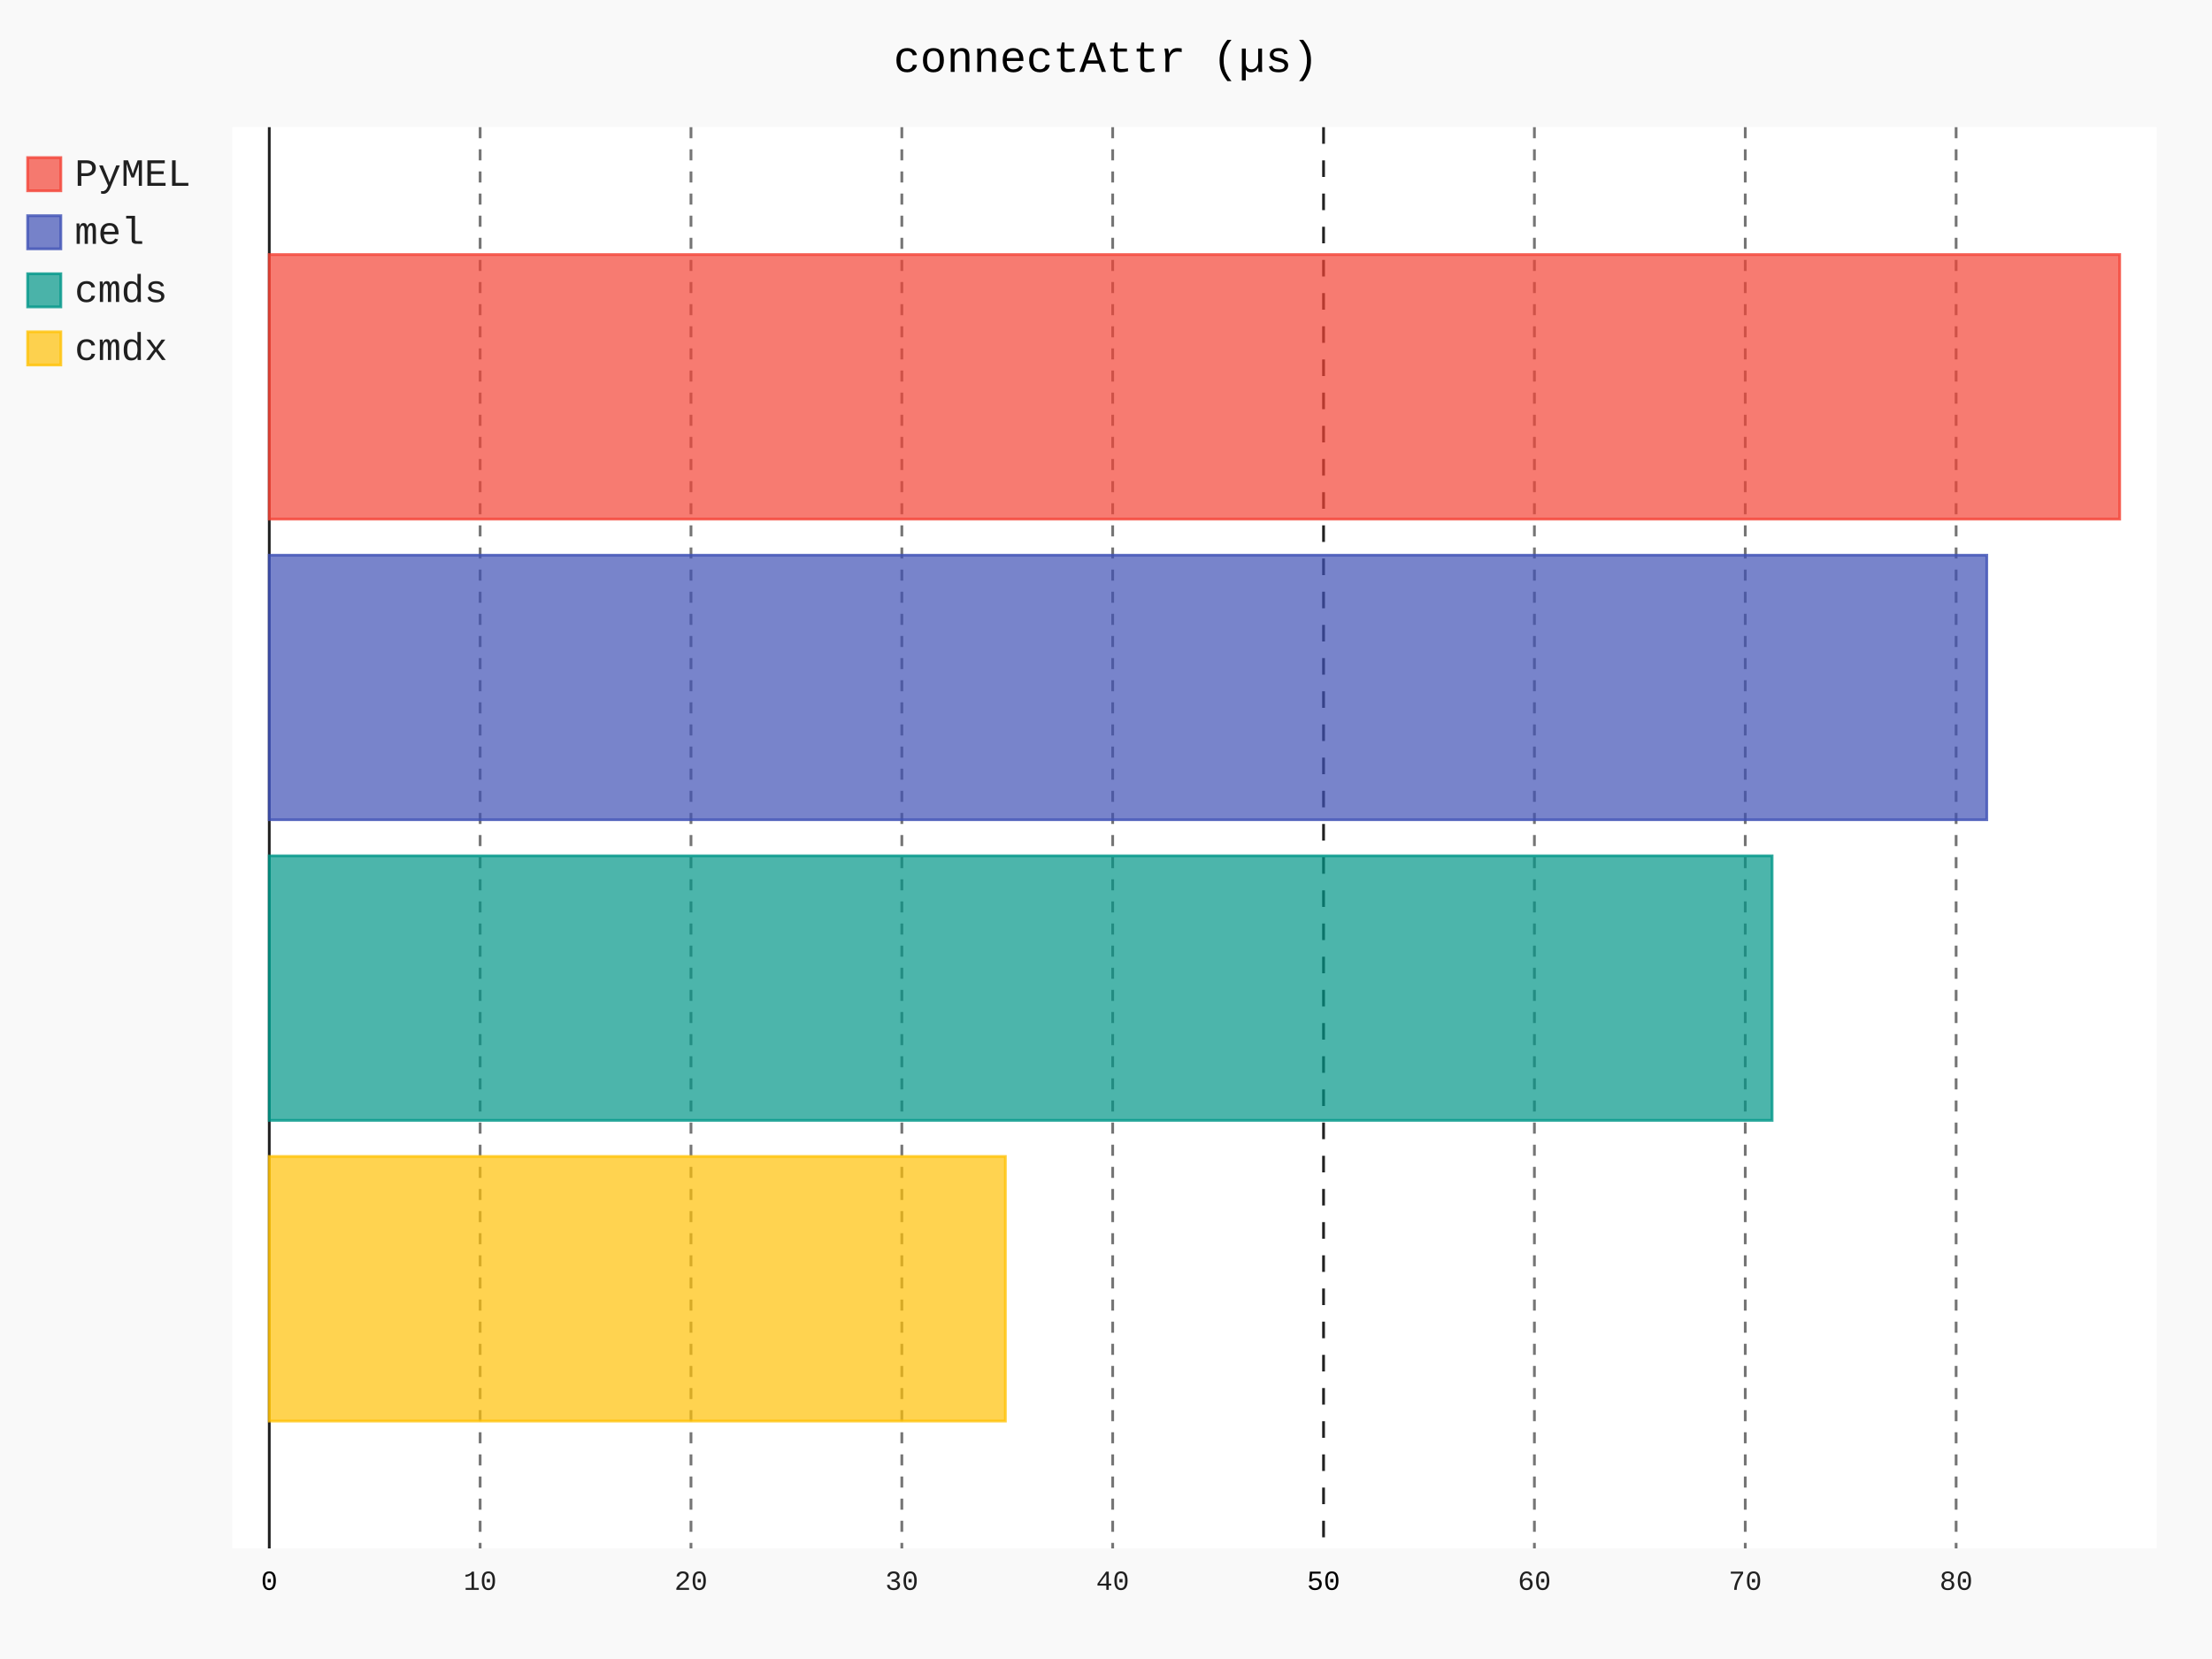
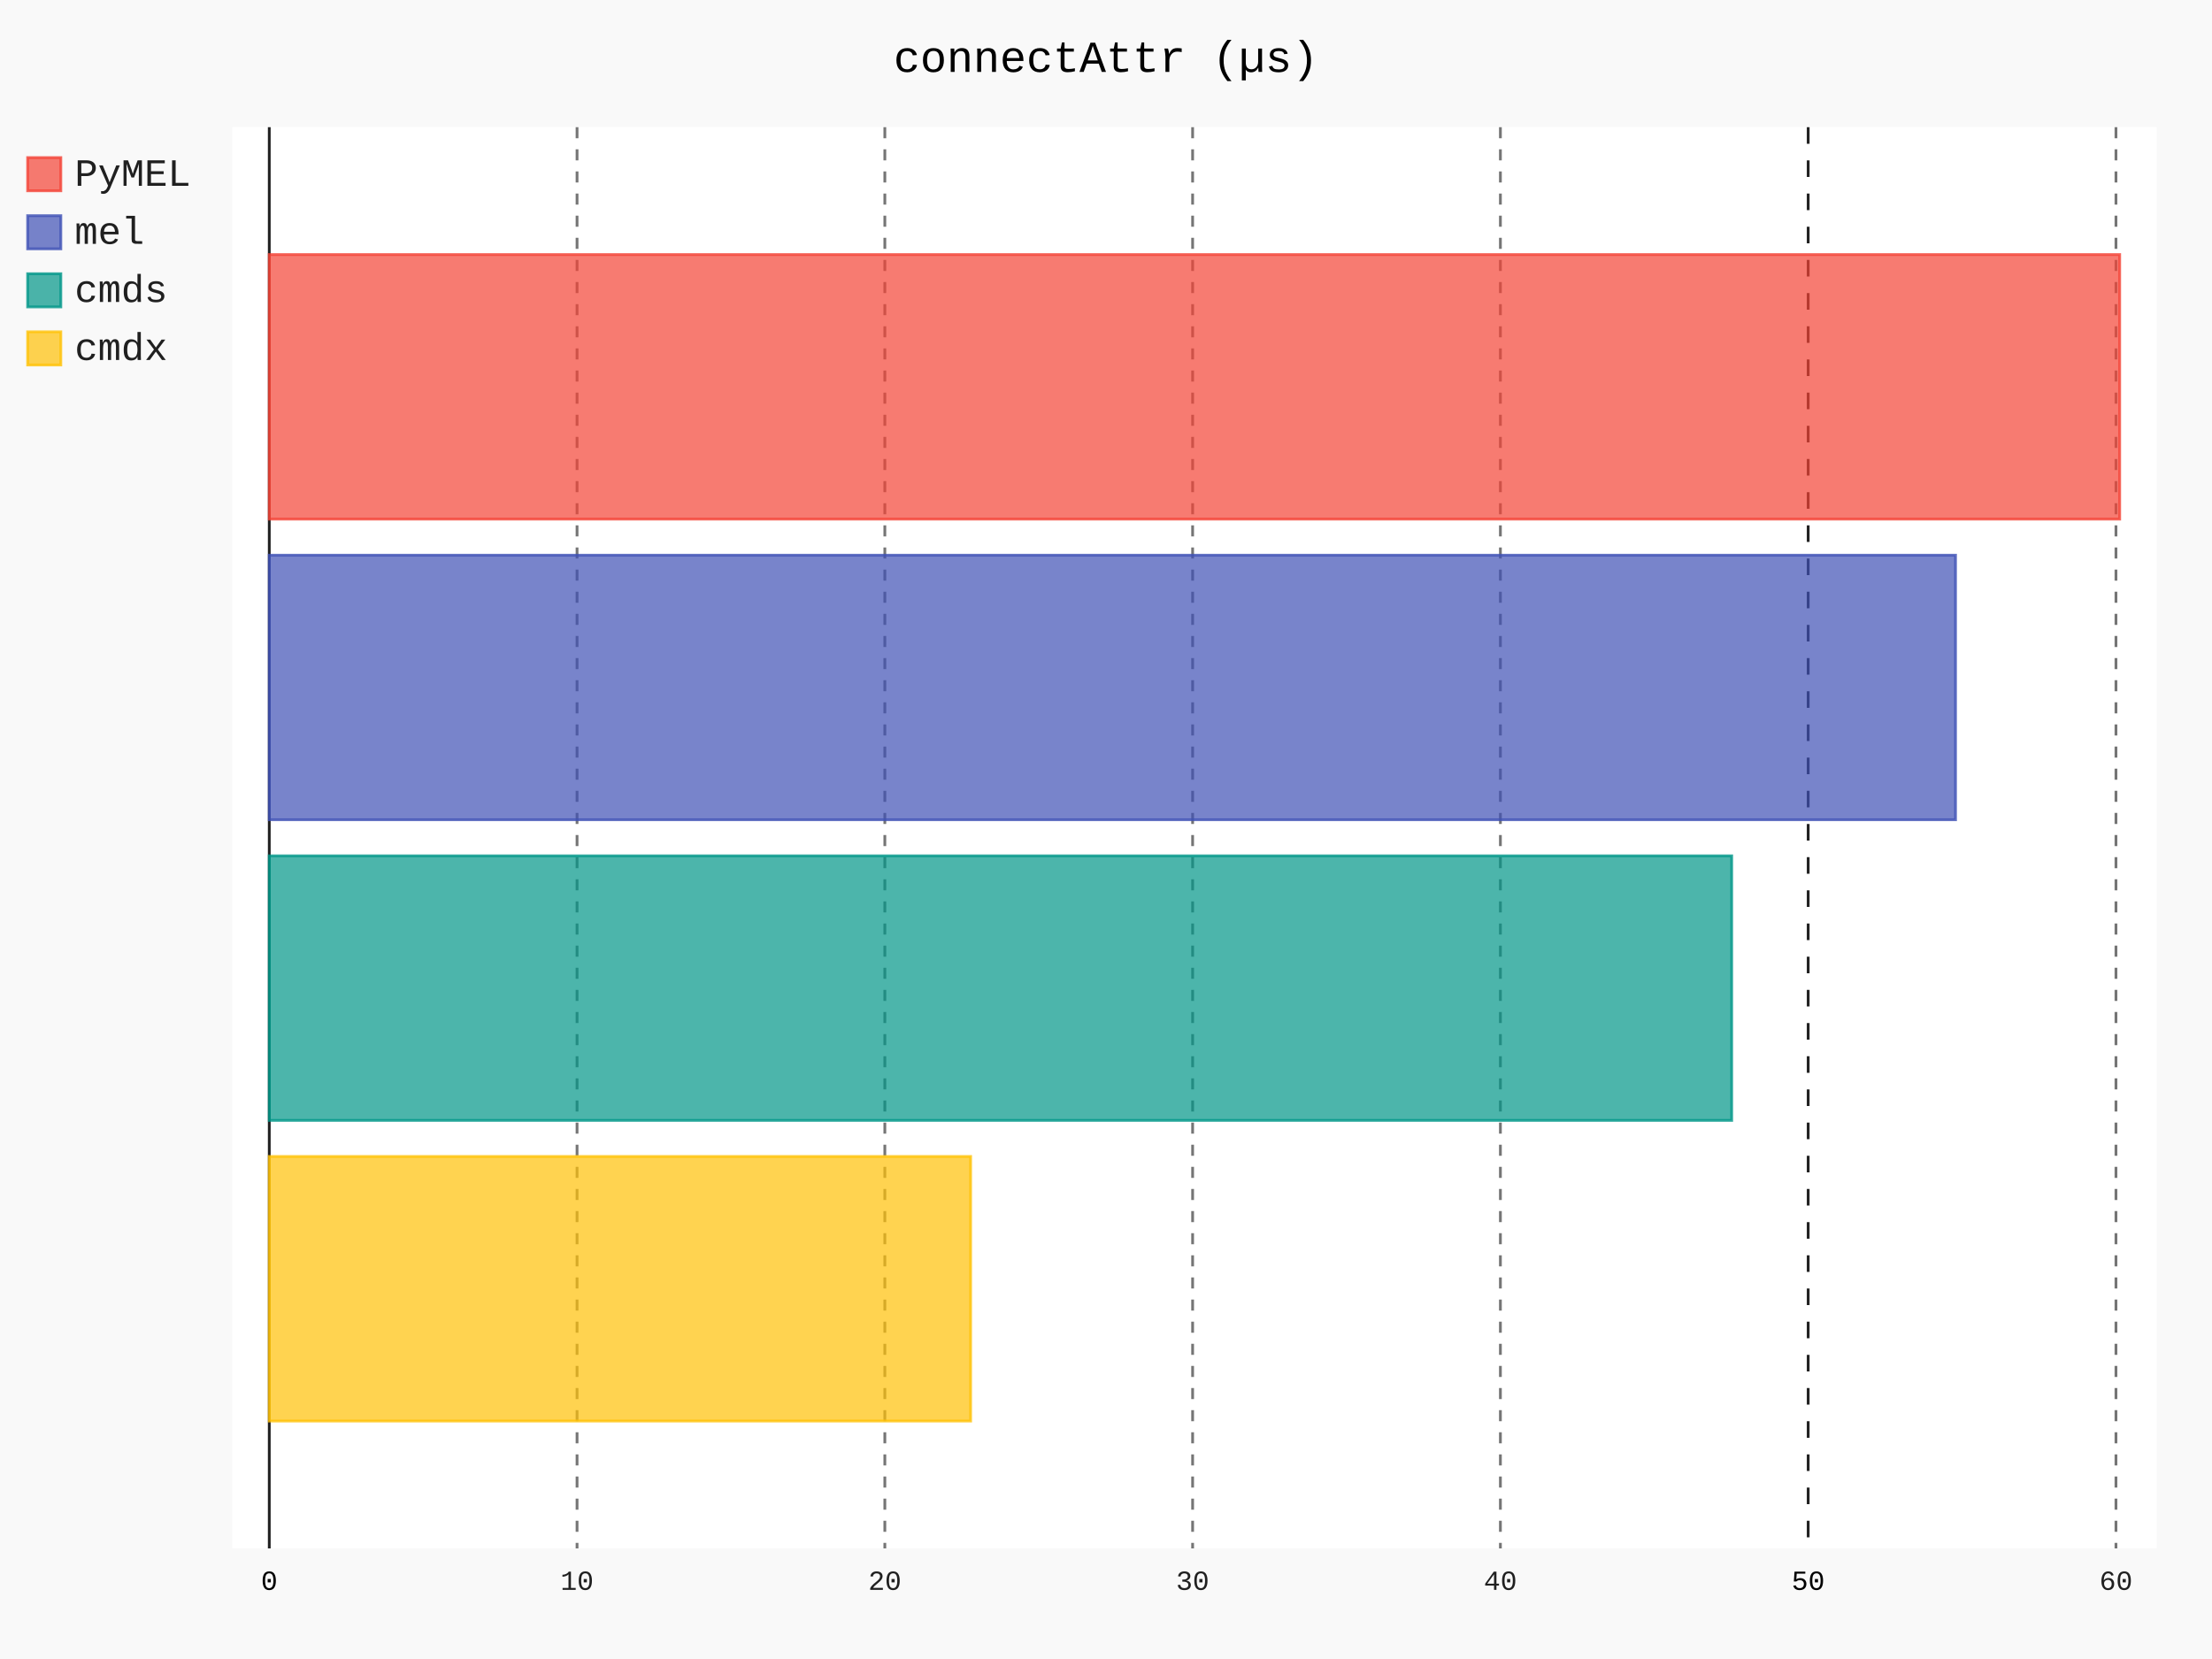
- <svg xmlns="http://www.w3.org/2000/svg" class="pygal-chart" id="chart-816800cd-5541-4dc6-8477-d2ea7f64f946" viewBox="0 0 800 600">
+ <svg xmlns="http://www.w3.org/2000/svg" class="pygal-chart" id="chart-8ecb4b6b-5104-497b-90ef-a00d9d995b98" viewBox="0 0 800 600">
  <defs>
-     <style type="text/css">#chart-816800cd-5541-4dc6-8477-d2ea7f64f946{-webkit-user-select:none;-webkit-font-smoothing:antialiased;font-family:Consolas,"Liberation Mono",Menlo,Courier,monospace}#chart-816800cd-5541-4dc6-8477-d2ea7f64f946 .title{font-family:Consolas,"Liberation Mono",Menlo,Courier,monospace;font-size:16px}#chart-816800cd-5541-4dc6-8477-d2ea7f64f946 .legends .legend text{font-family:Consolas,"Liberation Mono",Menlo,Courier,monospace;font-size:14px}#chart-816800cd-5541-4dc6-8477-d2ea7f64f946 .axis text{font-family:Consolas,"Liberation Mono",Menlo,Courier,monospace;font-size:10px}#chart-816800cd-5541-4dc6-8477-d2ea7f64f946 .axis text.major{font-family:Consolas,"Liberation Mono",Menlo,Courier,monospace;font-size:10px}#chart-816800cd-5541-4dc6-8477-d2ea7f64f946 .text-overlay text.value{font-family:Consolas,"Liberation Mono",Menlo,Courier,monospace;font-size:16px}#chart-816800cd-5541-4dc6-8477-d2ea7f64f946 .text-overlay text.label{font-family:Consolas,"Liberation Mono",Menlo,Courier,monospace;font-size:10px}#chart-816800cd-5541-4dc6-8477-d2ea7f64f946 .tooltip{font-family:Consolas,"Liberation Mono",Menlo,Courier,monospace;font-size:14px}#chart-816800cd-5541-4dc6-8477-d2ea7f64f946 text.no_data{font-family:Consolas,"Liberation Mono",Menlo,Courier,monospace;font-size:64px}
- #chart-816800cd-5541-4dc6-8477-d2ea7f64f946{background-color:rgba(249,249,249,1)}#chart-816800cd-5541-4dc6-8477-d2ea7f64f946 path,#chart-816800cd-5541-4dc6-8477-d2ea7f64f946 line,#chart-816800cd-5541-4dc6-8477-d2ea7f64f946 rect,#chart-816800cd-5541-4dc6-8477-d2ea7f64f946 circle{-webkit-transition:150ms;-moz-transition:150ms;transition:150ms}#chart-816800cd-5541-4dc6-8477-d2ea7f64f946 .graph &gt; .background{fill:rgba(249,249,249,1)}#chart-816800cd-5541-4dc6-8477-d2ea7f64f946 .plot &gt; .background{fill:rgba(255,255,255,1)}#chart-816800cd-5541-4dc6-8477-d2ea7f64f946 .graph{fill:rgba(0,0,0,.87)}#chart-816800cd-5541-4dc6-8477-d2ea7f64f946 text.no_data{fill:rgba(0,0,0,1)}#chart-816800cd-5541-4dc6-8477-d2ea7f64f946 .title{fill:rgba(0,0,0,1)}#chart-816800cd-5541-4dc6-8477-d2ea7f64f946 .legends .legend text{fill:rgba(0,0,0,.87)}#chart-816800cd-5541-4dc6-8477-d2ea7f64f946 .legends .legend:hover text{fill:rgba(0,0,0,1)}#chart-816800cd-5541-4dc6-8477-d2ea7f64f946 .axis .line{stroke:rgba(0,0,0,1)}#chart-816800cd-5541-4dc6-8477-d2ea7f64f946 .axis .guide.line{stroke:rgba(0,0,0,.54)}#chart-816800cd-5541-4dc6-8477-d2ea7f64f946 .axis .major.line{stroke:rgba(0,0,0,.87)}#chart-816800cd-5541-4dc6-8477-d2ea7f64f946 .axis text.major{fill:rgba(0,0,0,1)}#chart-816800cd-5541-4dc6-8477-d2ea7f64f946 .axis.y .guides:hover .guide.line,#chart-816800cd-5541-4dc6-8477-d2ea7f64f946 .line-graph .axis.x .guides:hover .guide.line,#chart-816800cd-5541-4dc6-8477-d2ea7f64f946 .stackedline-graph .axis.x .guides:hover .guide.line,#chart-816800cd-5541-4dc6-8477-d2ea7f64f946 .xy-graph .axis.x .guides:hover .guide.line{stroke:rgba(0,0,0,1)}#chart-816800cd-5541-4dc6-8477-d2ea7f64f946 .axis .guides:hover text{fill:rgba(0,0,0,1)}#chart-816800cd-5541-4dc6-8477-d2ea7f64f946 .reactive{fill-opacity:.7;stroke-opacity:.8}#chart-816800cd-5541-4dc6-8477-d2ea7f64f946 .ci{stroke:rgba(0,0,0,.87)}#chart-816800cd-5541-4dc6-8477-d2ea7f64f946 .reactive.active,#chart-816800cd-5541-4dc6-8477-d2ea7f64f946 .active .reactive{fill-opacity:.8;stroke-opacity:.9;stroke-width:4}#chart-816800cd-5541-4dc6-8477-d2ea7f64f946 .ci .reactive.active{stroke-width:1.5}#chart-816800cd-5541-4dc6-8477-d2ea7f64f946 .series text{fill:rgba(0,0,0,1)}#chart-816800cd-5541-4dc6-8477-d2ea7f64f946 .tooltip rect{fill:rgba(255,255,255,1);stroke:rgba(0,0,0,1);-webkit-transition:opacity 150ms;-moz-transition:opacity 150ms;transition:opacity 150ms}#chart-816800cd-5541-4dc6-8477-d2ea7f64f946 .tooltip .label{fill:rgba(0,0,0,.87)}#chart-816800cd-5541-4dc6-8477-d2ea7f64f946 .tooltip .label{fill:rgba(0,0,0,.87)}#chart-816800cd-5541-4dc6-8477-d2ea7f64f946 .tooltip .legend{font-size:.8em;fill:rgba(0,0,0,.54)}#chart-816800cd-5541-4dc6-8477-d2ea7f64f946 .tooltip .x_label{font-size:.6em;fill:rgba(0,0,0,1)}#chart-816800cd-5541-4dc6-8477-d2ea7f64f946 .tooltip .xlink{font-size:.5em;text-decoration:underline}#chart-816800cd-5541-4dc6-8477-d2ea7f64f946 .tooltip .value{font-size:1.5em}#chart-816800cd-5541-4dc6-8477-d2ea7f64f946 .bound{font-size:.5em}#chart-816800cd-5541-4dc6-8477-d2ea7f64f946 .max-value{font-size:.75em;fill:rgba(0,0,0,.54)}#chart-816800cd-5541-4dc6-8477-d2ea7f64f946 .map-element{fill:rgba(255,255,255,1);stroke:rgba(0,0,0,.54) !important}#chart-816800cd-5541-4dc6-8477-d2ea7f64f946 .map-element .reactive{fill-opacity:inherit;stroke-opacity:inherit}#chart-816800cd-5541-4dc6-8477-d2ea7f64f946 .color-0,#chart-816800cd-5541-4dc6-8477-d2ea7f64f946 .color-0 a:visited{stroke:#F44336;fill:#F44336}#chart-816800cd-5541-4dc6-8477-d2ea7f64f946 .color-1,#chart-816800cd-5541-4dc6-8477-d2ea7f64f946 .color-1 a:visited{stroke:#3F51B5;fill:#3F51B5}#chart-816800cd-5541-4dc6-8477-d2ea7f64f946 .color-2,#chart-816800cd-5541-4dc6-8477-d2ea7f64f946 .color-2 a:visited{stroke:#009688;fill:#009688}#chart-816800cd-5541-4dc6-8477-d2ea7f64f946 .color-3,#chart-816800cd-5541-4dc6-8477-d2ea7f64f946 .color-3 a:visited{stroke:#FFC107;fill:#FFC107}#chart-816800cd-5541-4dc6-8477-d2ea7f64f946 .text-overlay .color-0 text{fill:black}#chart-816800cd-5541-4dc6-8477-d2ea7f64f946 .text-overlay .color-1 text{fill:black}#chart-816800cd-5541-4dc6-8477-d2ea7f64f946 .text-overlay .color-2 text{fill:black}#chart-816800cd-5541-4dc6-8477-d2ea7f64f946 .text-overlay .color-3 text{fill:black}
- #chart-816800cd-5541-4dc6-8477-d2ea7f64f946 text.no_data{text-anchor:middle}#chart-816800cd-5541-4dc6-8477-d2ea7f64f946 .guide.line{fill:none}#chart-816800cd-5541-4dc6-8477-d2ea7f64f946 .centered{text-anchor:middle}#chart-816800cd-5541-4dc6-8477-d2ea7f64f946 .title{text-anchor:middle}#chart-816800cd-5541-4dc6-8477-d2ea7f64f946 .legends .legend text{fill-opacity:1}#chart-816800cd-5541-4dc6-8477-d2ea7f64f946 .axis.x text{text-anchor:middle}#chart-816800cd-5541-4dc6-8477-d2ea7f64f946 .axis.x:not(.web) text[transform]{text-anchor:start}#chart-816800cd-5541-4dc6-8477-d2ea7f64f946 .axis.x:not(.web) text[transform].backwards{text-anchor:end}#chart-816800cd-5541-4dc6-8477-d2ea7f64f946 .axis.y text{text-anchor:end}#chart-816800cd-5541-4dc6-8477-d2ea7f64f946 .axis.y text[transform].backwards{text-anchor:start}#chart-816800cd-5541-4dc6-8477-d2ea7f64f946 .axis.y2 text{text-anchor:start}#chart-816800cd-5541-4dc6-8477-d2ea7f64f946 .axis.y2 text[transform].backwards{text-anchor:end}#chart-816800cd-5541-4dc6-8477-d2ea7f64f946 .axis .guide.line{stroke-dasharray:4,4}#chart-816800cd-5541-4dc6-8477-d2ea7f64f946 .axis .major.guide.line{stroke-dasharray:6,6}#chart-816800cd-5541-4dc6-8477-d2ea7f64f946 .horizontal .axis.y .guide.line,#chart-816800cd-5541-4dc6-8477-d2ea7f64f946 .horizontal .axis.y2 .guide.line,#chart-816800cd-5541-4dc6-8477-d2ea7f64f946 .vertical .axis.x .guide.line{opacity:0}#chart-816800cd-5541-4dc6-8477-d2ea7f64f946 .horizontal .axis.always_show .guide.line,#chart-816800cd-5541-4dc6-8477-d2ea7f64f946 .vertical .axis.always_show .guide.line{opacity:1 !important}#chart-816800cd-5541-4dc6-8477-d2ea7f64f946 .axis.y .guides:hover .guide.line,#chart-816800cd-5541-4dc6-8477-d2ea7f64f946 .axis.y2 .guides:hover .guide.line,#chart-816800cd-5541-4dc6-8477-d2ea7f64f946 .axis.x .guides:hover .guide.line{opacity:1}#chart-816800cd-5541-4dc6-8477-d2ea7f64f946 .axis .guides:hover text{opacity:1}#chart-816800cd-5541-4dc6-8477-d2ea7f64f946 .nofill{fill:none}#chart-816800cd-5541-4dc6-8477-d2ea7f64f946 .subtle-fill{fill-opacity:.2}#chart-816800cd-5541-4dc6-8477-d2ea7f64f946 .dot{stroke-width:1px;fill-opacity:1}#chart-816800cd-5541-4dc6-8477-d2ea7f64f946 .dot.active{stroke-width:5px}#chart-816800cd-5541-4dc6-8477-d2ea7f64f946 .dot.negative{fill:transparent}#chart-816800cd-5541-4dc6-8477-d2ea7f64f946 text,#chart-816800cd-5541-4dc6-8477-d2ea7f64f946 tspan{stroke:none !important}#chart-816800cd-5541-4dc6-8477-d2ea7f64f946 .series text.active{opacity:1}#chart-816800cd-5541-4dc6-8477-d2ea7f64f946 .tooltip rect{fill-opacity:.95;stroke-width:.5}#chart-816800cd-5541-4dc6-8477-d2ea7f64f946 .tooltip text{fill-opacity:1}#chart-816800cd-5541-4dc6-8477-d2ea7f64f946 .showable{visibility:hidden}#chart-816800cd-5541-4dc6-8477-d2ea7f64f946 .showable.shown{visibility:visible}#chart-816800cd-5541-4dc6-8477-d2ea7f64f946 .gauge-background{fill:rgba(229,229,229,1);stroke:none}#chart-816800cd-5541-4dc6-8477-d2ea7f64f946 .bg-lines{stroke:rgba(249,249,249,1);stroke-width:2px}</style>
+     <style type="text/css">#chart-8ecb4b6b-5104-497b-90ef-a00d9d995b98{-webkit-user-select:none;-webkit-font-smoothing:antialiased;font-family:Consolas,"Liberation Mono",Menlo,Courier,monospace}#chart-8ecb4b6b-5104-497b-90ef-a00d9d995b98 .title{font-family:Consolas,"Liberation Mono",Menlo,Courier,monospace;font-size:16px}#chart-8ecb4b6b-5104-497b-90ef-a00d9d995b98 .legends .legend text{font-family:Consolas,"Liberation Mono",Menlo,Courier,monospace;font-size:14px}#chart-8ecb4b6b-5104-497b-90ef-a00d9d995b98 .axis text{font-family:Consolas,"Liberation Mono",Menlo,Courier,monospace;font-size:10px}#chart-8ecb4b6b-5104-497b-90ef-a00d9d995b98 .axis text.major{font-family:Consolas,"Liberation Mono",Menlo,Courier,monospace;font-size:10px}#chart-8ecb4b6b-5104-497b-90ef-a00d9d995b98 .text-overlay text.value{font-family:Consolas,"Liberation Mono",Menlo,Courier,monospace;font-size:16px}#chart-8ecb4b6b-5104-497b-90ef-a00d9d995b98 .text-overlay text.label{font-family:Consolas,"Liberation Mono",Menlo,Courier,monospace;font-size:10px}#chart-8ecb4b6b-5104-497b-90ef-a00d9d995b98 .tooltip{font-family:Consolas,"Liberation Mono",Menlo,Courier,monospace;font-size:14px}#chart-8ecb4b6b-5104-497b-90ef-a00d9d995b98 text.no_data{font-family:Consolas,"Liberation Mono",Menlo,Courier,monospace;font-size:64px}
+ #chart-8ecb4b6b-5104-497b-90ef-a00d9d995b98{background-color:rgba(249,249,249,1)}#chart-8ecb4b6b-5104-497b-90ef-a00d9d995b98 path,#chart-8ecb4b6b-5104-497b-90ef-a00d9d995b98 line,#chart-8ecb4b6b-5104-497b-90ef-a00d9d995b98 rect,#chart-8ecb4b6b-5104-497b-90ef-a00d9d995b98 circle{-webkit-transition:150ms;-moz-transition:150ms;transition:150ms}#chart-8ecb4b6b-5104-497b-90ef-a00d9d995b98 .graph &gt; .background{fill:rgba(249,249,249,1)}#chart-8ecb4b6b-5104-497b-90ef-a00d9d995b98 .plot &gt; .background{fill:rgba(255,255,255,1)}#chart-8ecb4b6b-5104-497b-90ef-a00d9d995b98 .graph{fill:rgba(0,0,0,.87)}#chart-8ecb4b6b-5104-497b-90ef-a00d9d995b98 text.no_data{fill:rgba(0,0,0,1)}#chart-8ecb4b6b-5104-497b-90ef-a00d9d995b98 .title{fill:rgba(0,0,0,1)}#chart-8ecb4b6b-5104-497b-90ef-a00d9d995b98 .legends .legend text{fill:rgba(0,0,0,.87)}#chart-8ecb4b6b-5104-497b-90ef-a00d9d995b98 .legends .legend:hover text{fill:rgba(0,0,0,1)}#chart-8ecb4b6b-5104-497b-90ef-a00d9d995b98 .axis .line{stroke:rgba(0,0,0,1)}#chart-8ecb4b6b-5104-497b-90ef-a00d9d995b98 .axis .guide.line{stroke:rgba(0,0,0,.54)}#chart-8ecb4b6b-5104-497b-90ef-a00d9d995b98 .axis .major.line{stroke:rgba(0,0,0,.87)}#chart-8ecb4b6b-5104-497b-90ef-a00d9d995b98 .axis text.major{fill:rgba(0,0,0,1)}#chart-8ecb4b6b-5104-497b-90ef-a00d9d995b98 .axis.y .guides:hover .guide.line,#chart-8ecb4b6b-5104-497b-90ef-a00d9d995b98 .line-graph .axis.x .guides:hover .guide.line,#chart-8ecb4b6b-5104-497b-90ef-a00d9d995b98 .stackedline-graph .axis.x .guides:hover .guide.line,#chart-8ecb4b6b-5104-497b-90ef-a00d9d995b98 .xy-graph .axis.x .guides:hover .guide.line{stroke:rgba(0,0,0,1)}#chart-8ecb4b6b-5104-497b-90ef-a00d9d995b98 .axis .guides:hover text{fill:rgba(0,0,0,1)}#chart-8ecb4b6b-5104-497b-90ef-a00d9d995b98 .reactive{fill-opacity:.7;stroke-opacity:.8}#chart-8ecb4b6b-5104-497b-90ef-a00d9d995b98 .ci{stroke:rgba(0,0,0,.87)}#chart-8ecb4b6b-5104-497b-90ef-a00d9d995b98 .reactive.active,#chart-8ecb4b6b-5104-497b-90ef-a00d9d995b98 .active .reactive{fill-opacity:.8;stroke-opacity:.9;stroke-width:4}#chart-8ecb4b6b-5104-497b-90ef-a00d9d995b98 .ci .reactive.active{stroke-width:1.5}#chart-8ecb4b6b-5104-497b-90ef-a00d9d995b98 .series text{fill:rgba(0,0,0,1)}#chart-8ecb4b6b-5104-497b-90ef-a00d9d995b98 .tooltip rect{fill:rgba(255,255,255,1);stroke:rgba(0,0,0,1);-webkit-transition:opacity 150ms;-moz-transition:opacity 150ms;transition:opacity 150ms}#chart-8ecb4b6b-5104-497b-90ef-a00d9d995b98 .tooltip .label{fill:rgba(0,0,0,.87)}#chart-8ecb4b6b-5104-497b-90ef-a00d9d995b98 .tooltip .label{fill:rgba(0,0,0,.87)}#chart-8ecb4b6b-5104-497b-90ef-a00d9d995b98 .tooltip .legend{font-size:.8em;fill:rgba(0,0,0,.54)}#chart-8ecb4b6b-5104-497b-90ef-a00d9d995b98 .tooltip .x_label{font-size:.6em;fill:rgba(0,0,0,1)}#chart-8ecb4b6b-5104-497b-90ef-a00d9d995b98 .tooltip .xlink{font-size:.5em;text-decoration:underline}#chart-8ecb4b6b-5104-497b-90ef-a00d9d995b98 .tooltip .value{font-size:1.5em}#chart-8ecb4b6b-5104-497b-90ef-a00d9d995b98 .bound{font-size:.5em}#chart-8ecb4b6b-5104-497b-90ef-a00d9d995b98 .max-value{font-size:.75em;fill:rgba(0,0,0,.54)}#chart-8ecb4b6b-5104-497b-90ef-a00d9d995b98 .map-element{fill:rgba(255,255,255,1);stroke:rgba(0,0,0,.54) !important}#chart-8ecb4b6b-5104-497b-90ef-a00d9d995b98 .map-element .reactive{fill-opacity:inherit;stroke-opacity:inherit}#chart-8ecb4b6b-5104-497b-90ef-a00d9d995b98 .color-0,#chart-8ecb4b6b-5104-497b-90ef-a00d9d995b98 .color-0 a:visited{stroke:#F44336;fill:#F44336}#chart-8ecb4b6b-5104-497b-90ef-a00d9d995b98 .color-1,#chart-8ecb4b6b-5104-497b-90ef-a00d9d995b98 .color-1 a:visited{stroke:#3F51B5;fill:#3F51B5}#chart-8ecb4b6b-5104-497b-90ef-a00d9d995b98 .color-2,#chart-8ecb4b6b-5104-497b-90ef-a00d9d995b98 .color-2 a:visited{stroke:#009688;fill:#009688}#chart-8ecb4b6b-5104-497b-90ef-a00d9d995b98 .color-3,#chart-8ecb4b6b-5104-497b-90ef-a00d9d995b98 .color-3 a:visited{stroke:#FFC107;fill:#FFC107}#chart-8ecb4b6b-5104-497b-90ef-a00d9d995b98 .text-overlay .color-0 text{fill:black}#chart-8ecb4b6b-5104-497b-90ef-a00d9d995b98 .text-overlay .color-1 text{fill:black}#chart-8ecb4b6b-5104-497b-90ef-a00d9d995b98 .text-overlay .color-2 text{fill:black}#chart-8ecb4b6b-5104-497b-90ef-a00d9d995b98 .text-overlay .color-3 text{fill:black}
+ #chart-8ecb4b6b-5104-497b-90ef-a00d9d995b98 text.no_data{text-anchor:middle}#chart-8ecb4b6b-5104-497b-90ef-a00d9d995b98 .guide.line{fill:none}#chart-8ecb4b6b-5104-497b-90ef-a00d9d995b98 .centered{text-anchor:middle}#chart-8ecb4b6b-5104-497b-90ef-a00d9d995b98 .title{text-anchor:middle}#chart-8ecb4b6b-5104-497b-90ef-a00d9d995b98 .legends .legend text{fill-opacity:1}#chart-8ecb4b6b-5104-497b-90ef-a00d9d995b98 .axis.x text{text-anchor:middle}#chart-8ecb4b6b-5104-497b-90ef-a00d9d995b98 .axis.x:not(.web) text[transform]{text-anchor:start}#chart-8ecb4b6b-5104-497b-90ef-a00d9d995b98 .axis.x:not(.web) text[transform].backwards{text-anchor:end}#chart-8ecb4b6b-5104-497b-90ef-a00d9d995b98 .axis.y text{text-anchor:end}#chart-8ecb4b6b-5104-497b-90ef-a00d9d995b98 .axis.y text[transform].backwards{text-anchor:start}#chart-8ecb4b6b-5104-497b-90ef-a00d9d995b98 .axis.y2 text{text-anchor:start}#chart-8ecb4b6b-5104-497b-90ef-a00d9d995b98 .axis.y2 text[transform].backwards{text-anchor:end}#chart-8ecb4b6b-5104-497b-90ef-a00d9d995b98 .axis .guide.line{stroke-dasharray:4,4}#chart-8ecb4b6b-5104-497b-90ef-a00d9d995b98 .axis .major.guide.line{stroke-dasharray:6,6}#chart-8ecb4b6b-5104-497b-90ef-a00d9d995b98 .horizontal .axis.y .guide.line,#chart-8ecb4b6b-5104-497b-90ef-a00d9d995b98 .horizontal .axis.y2 .guide.line,#chart-8ecb4b6b-5104-497b-90ef-a00d9d995b98 .vertical .axis.x .guide.line{opacity:0}#chart-8ecb4b6b-5104-497b-90ef-a00d9d995b98 .horizontal .axis.always_show .guide.line,#chart-8ecb4b6b-5104-497b-90ef-a00d9d995b98 .vertical .axis.always_show .guide.line{opacity:1 !important}#chart-8ecb4b6b-5104-497b-90ef-a00d9d995b98 .axis.y .guides:hover .guide.line,#chart-8ecb4b6b-5104-497b-90ef-a00d9d995b98 .axis.y2 .guides:hover .guide.line,#chart-8ecb4b6b-5104-497b-90ef-a00d9d995b98 .axis.x .guides:hover .guide.line{opacity:1}#chart-8ecb4b6b-5104-497b-90ef-a00d9d995b98 .axis .guides:hover text{opacity:1}#chart-8ecb4b6b-5104-497b-90ef-a00d9d995b98 .nofill{fill:none}#chart-8ecb4b6b-5104-497b-90ef-a00d9d995b98 .subtle-fill{fill-opacity:.2}#chart-8ecb4b6b-5104-497b-90ef-a00d9d995b98 .dot{stroke-width:1px;fill-opacity:1}#chart-8ecb4b6b-5104-497b-90ef-a00d9d995b98 .dot.active{stroke-width:5px}#chart-8ecb4b6b-5104-497b-90ef-a00d9d995b98 .dot.negative{fill:transparent}#chart-8ecb4b6b-5104-497b-90ef-a00d9d995b98 text,#chart-8ecb4b6b-5104-497b-90ef-a00d9d995b98 tspan{stroke:none !important}#chart-8ecb4b6b-5104-497b-90ef-a00d9d995b98 .series text.active{opacity:1}#chart-8ecb4b6b-5104-497b-90ef-a00d9d995b98 .tooltip rect{fill-opacity:.95;stroke-width:.5}#chart-8ecb4b6b-5104-497b-90ef-a00d9d995b98 .tooltip text{fill-opacity:1}#chart-8ecb4b6b-5104-497b-90ef-a00d9d995b98 .showable{visibility:hidden}#chart-8ecb4b6b-5104-497b-90ef-a00d9d995b98 .showable.shown{visibility:visible}#chart-8ecb4b6b-5104-497b-90ef-a00d9d995b98 .gauge-background{fill:rgba(229,229,229,1);stroke:none}#chart-8ecb4b6b-5104-497b-90ef-a00d9d995b98 .bg-lines{stroke:rgba(249,249,249,1);stroke-width:2px}</style>
  </defs>
  <g class="graph horizontalbar-graph horizontal">
    <rect class="background" height="600" width="800" x="0" y="0" />
    <g class="plot" transform="translate(84, 46)">
      <rect class="background" height="514" width="696.0" x="0" y="0" />
      <g class="axis x always_show">
        <g class="guides">
          <path class="axis major line" d="M13.385 0 v514" />
          <text class="major" x="13.385" y="529.0">0</text>
        </g>
        <g class="guides">
-           <path class="guide line" d="M89.644 0 v514" />
-           <text class="" x="89.644" y="529.0">10</text>
+           <path class="guide line" d="M124.698 0 v514" />
+           <text class="" x="124.698" y="529.0">10</text>
        </g>
        <g class="guides">
-           <path class="guide line" d="M165.903 0 v514" />
-           <text class="" x="165.903" y="529.0">20</text>
+           <path class="guide line" d="M236.012 0 v514" />
+           <text class="" x="236.012" y="529.0">20</text>
        </g>
        <g class="guides">
-           <path class="guide line" d="M242.161 0 v514" />
-           <text class="" x="242.161" y="529.0">30</text>
+           <path class="guide line" d="M347.325 0 v514" />
+           <text class="" x="347.325" y="529.0">30</text>
        </g>
        <g class="guides">
-           <path class="guide line" d="M318.42 0 v514" />
-           <text class="" x="318.42" y="529.0">40</text>
+           <path class="guide line" d="M458.639 0 v514" />
+           <text class="" x="458.639" y="529.0">40</text>
        </g>
        <g class="guides">
-           <path class="major guide line" d="M394.679 0 v514" />
-           <text class="major" x="394.679" y="529.0">50</text>
+           <path class="major guide line" d="M569.952 0 v514" />
+           <text class="major" x="569.952" y="529.0">50</text>
        </g>
        <g class="guides">
-           <path class="guide line" d="M470.938 0 v514" />
-           <text class="" x="470.938" y="529.0">60</text>
-         </g>
-         <g class="guides">
-           <path class="guide line" d="M547.197 0 v514" />
-           <text class="" x="547.197" y="529.0">70</text>
-         </g>
-         <g class="guides">
-           <path class="guide line" d="M623.456 0 v514" />
-           <text class="" x="623.456" y="529.0">80</text>
+           <path class="guide line" d="M681.265 0 v514" />
+           <text class="" x="681.265" y="529.0">60</text>
        </g>
      </g>
      <g class="series serie-3 color-3">
        <g class="bars">
          <g class="bar">
-             <rect class="rect reactive tooltip-trigger" height="95.683" rx="0" ry="0" width="266.213" x="13.385" y="372.255" />
+             <rect class="rect reactive tooltip-trigger" height="95.683" rx="0" ry="0" width="253.66" x="13.385" y="372.255" />
          </g>
        </g>
      </g>
      <g class="series serie-2 color-2">
        <g class="bars">
          <g class="bar">
-             <rect class="rect reactive tooltip-trigger" height="95.683" rx="0" ry="0" width="543.519" x="13.385" y="263.524" />
+             <rect class="rect reactive tooltip-trigger" height="95.683" rx="0" ry="0" width="528.908" x="13.385" y="263.524" />
          </g>
        </g>
      </g>
      <g class="series serie-1 color-1">
        <g class="bars">
          <g class="bar">
-             <rect class="rect reactive tooltip-trigger" height="95.683" rx="0" ry="0" width="621.164" x="13.385" y="154.793" />
+             <rect class="rect reactive tooltip-trigger" height="95.683" rx="0" ry="0" width="609.864" x="13.385" y="154.793" />
          </g>
        </g>
      </g>
      <g class="series serie-0 color-0">
        <g class="bars">
          <g class="bar">
            <rect class="rect reactive tooltip-trigger" height="95.683" rx="0" ry="0" width="669.231" x="13.385" y="46.062" />
          </g>
        </g>
      </g>
    </g>
    <g class="titles">
      <text class="title plot_title" x="400.0" y="26">connectAttr (µs)</text>
    </g>
    <g class="plot overlay" transform="translate(84, 46)">
      <g class="series serie-3 color-3" />
      <g class="series serie-2 color-2" />
      <g class="series serie-1 color-1" />
      <g class="series serie-0 color-0" />
    </g>
    <g class="plot text-overlay" transform="translate(84, 46)">
      <g class="series serie-3 color-3" />
      <g class="series serie-2 color-2" />
      <g class="series serie-1 color-1" />
      <g class="series serie-0 color-0" />
    </g>
    <g class="plot tooltip-overlay" transform="translate(84, 46)">
      <g class="tooltip" style="opacity: 0" transform="translate(0 0)">
        <rect class="tooltip-box" height="0" rx="0" ry="0" width="0" />
        <g class="text" />
      </g>
    </g>
    <g class="legends" transform="translate(10, 56)">
      <g class="legend reactive activate-serie" id="activate-serie-0">
        <rect class="color-0 reactive" height="12" width="12" x="0.0" y="1.0" />
        <text x="17.0" y="11.2">PyMEL</text>
      </g>
      <g class="legend reactive activate-serie" id="activate-serie-1">
        <rect class="color-1 reactive" height="12" width="12" x="0.0" y="22.0" />
        <text x="17.0" y="32.2">mel</text>
      </g>
      <g class="legend reactive activate-serie" id="activate-serie-2">
        <rect class="color-2 reactive" height="12" width="12" x="0.0" y="43.0" />
        <text x="17.0" y="53.2">cmds</text>
      </g>
      <g class="legend reactive activate-serie" id="activate-serie-3">
        <rect class="color-3 reactive" height="12" width="12" x="0.0" y="64.0" />
        <text x="17.0" y="74.2">cmdx</text>
      </g>
    </g>
    <g class="legends" transform="translate(790, 56)" />
  </g>
</svg>
